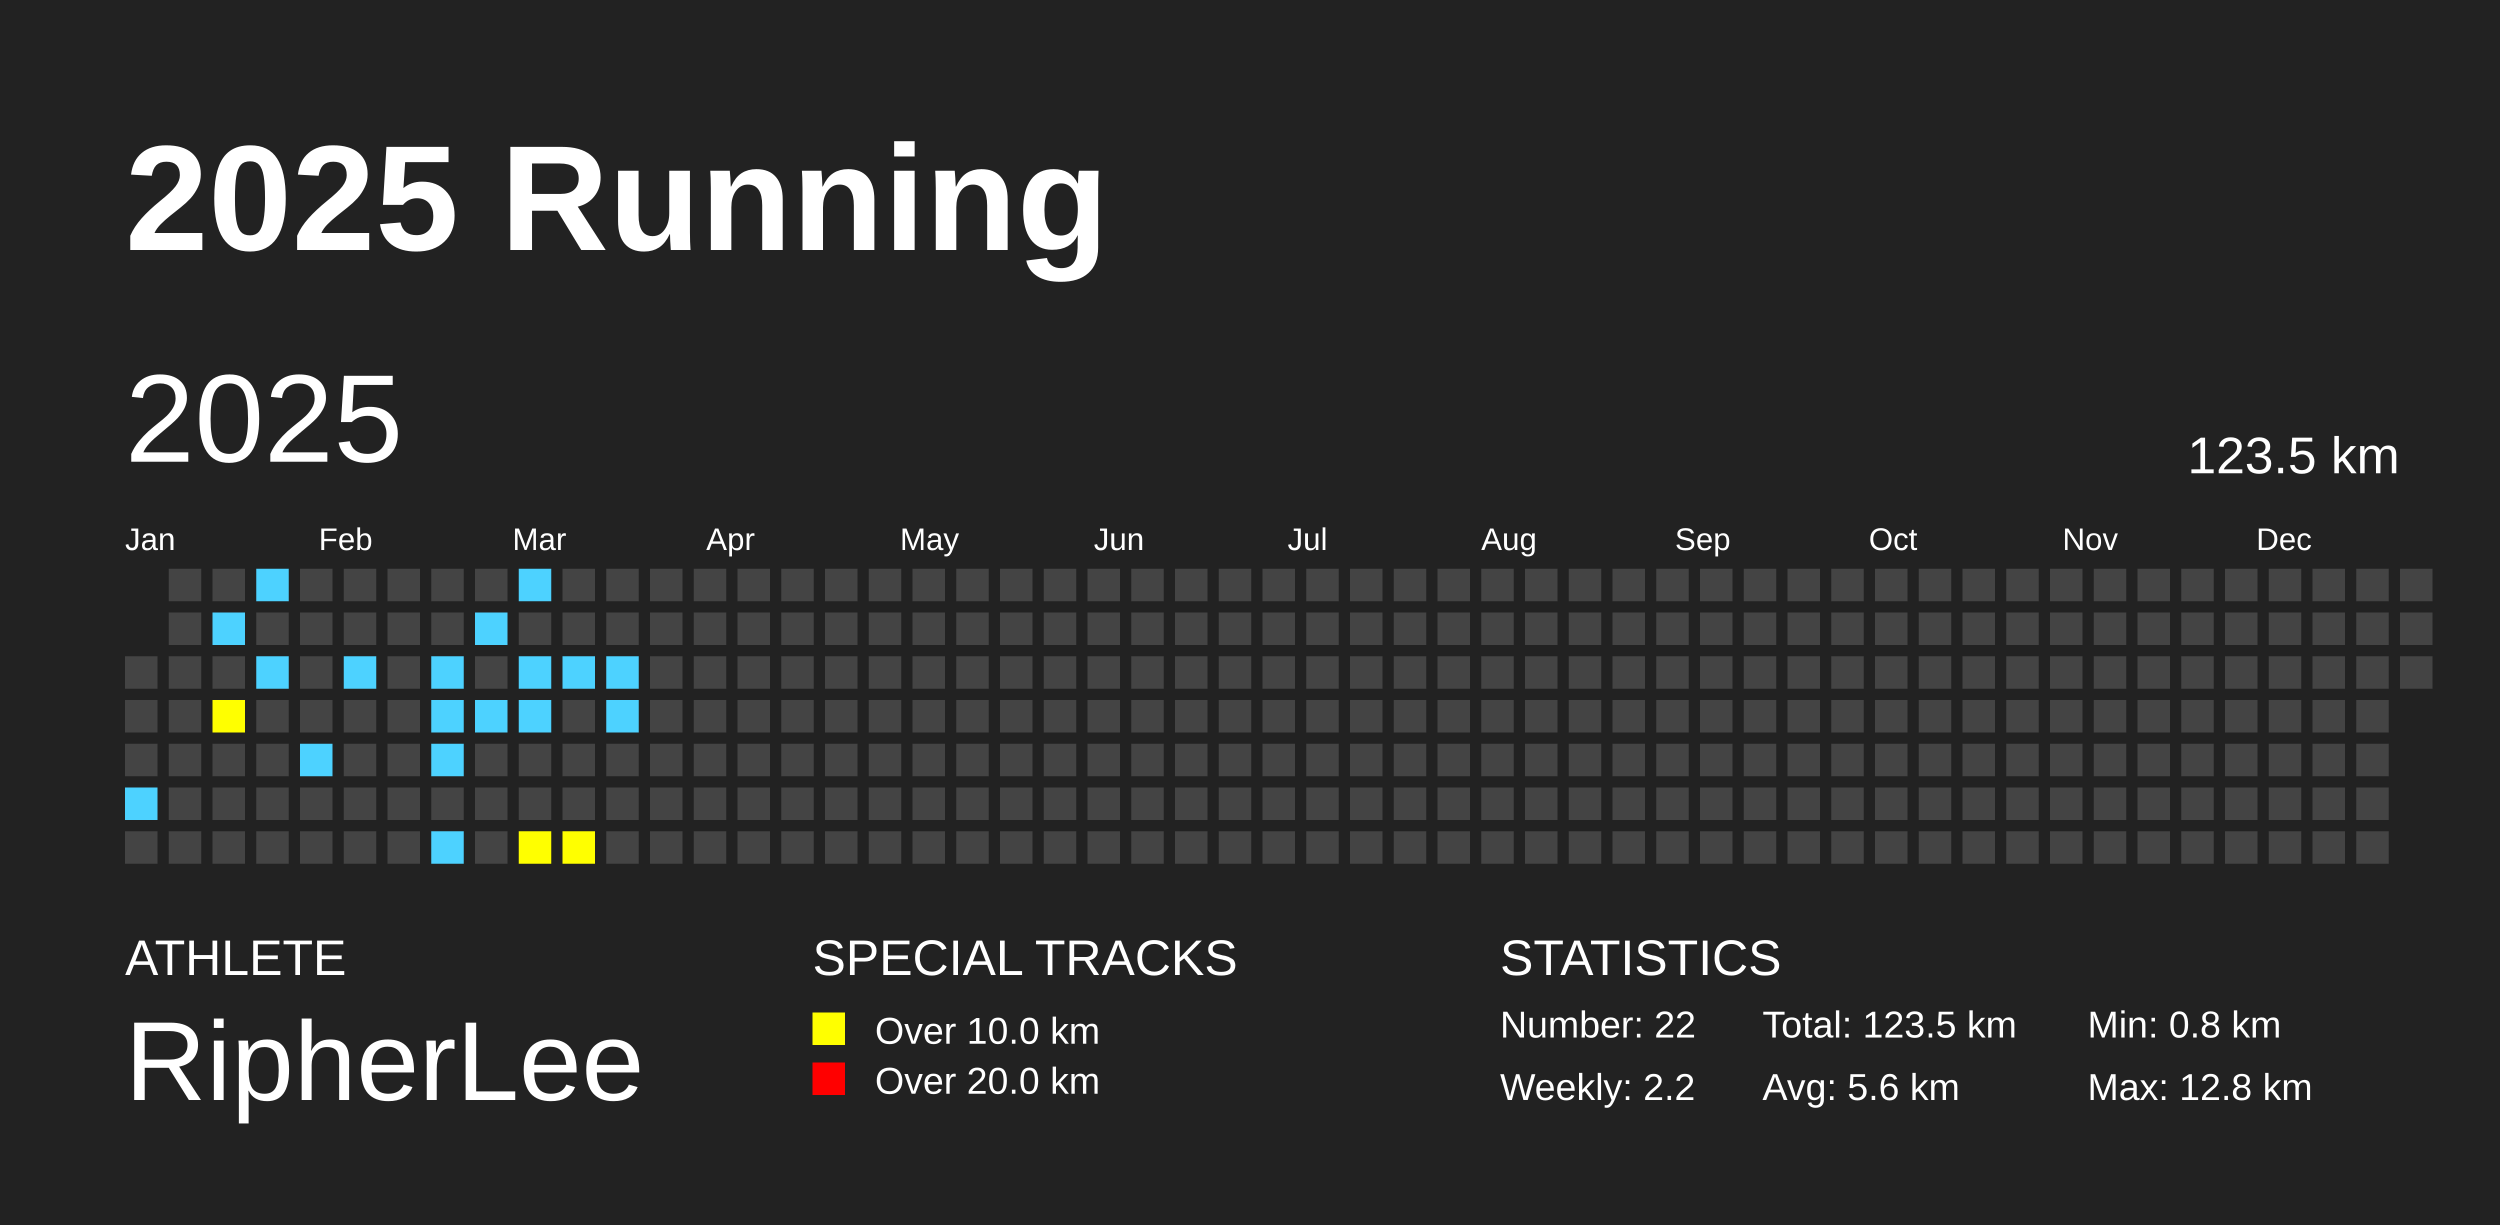
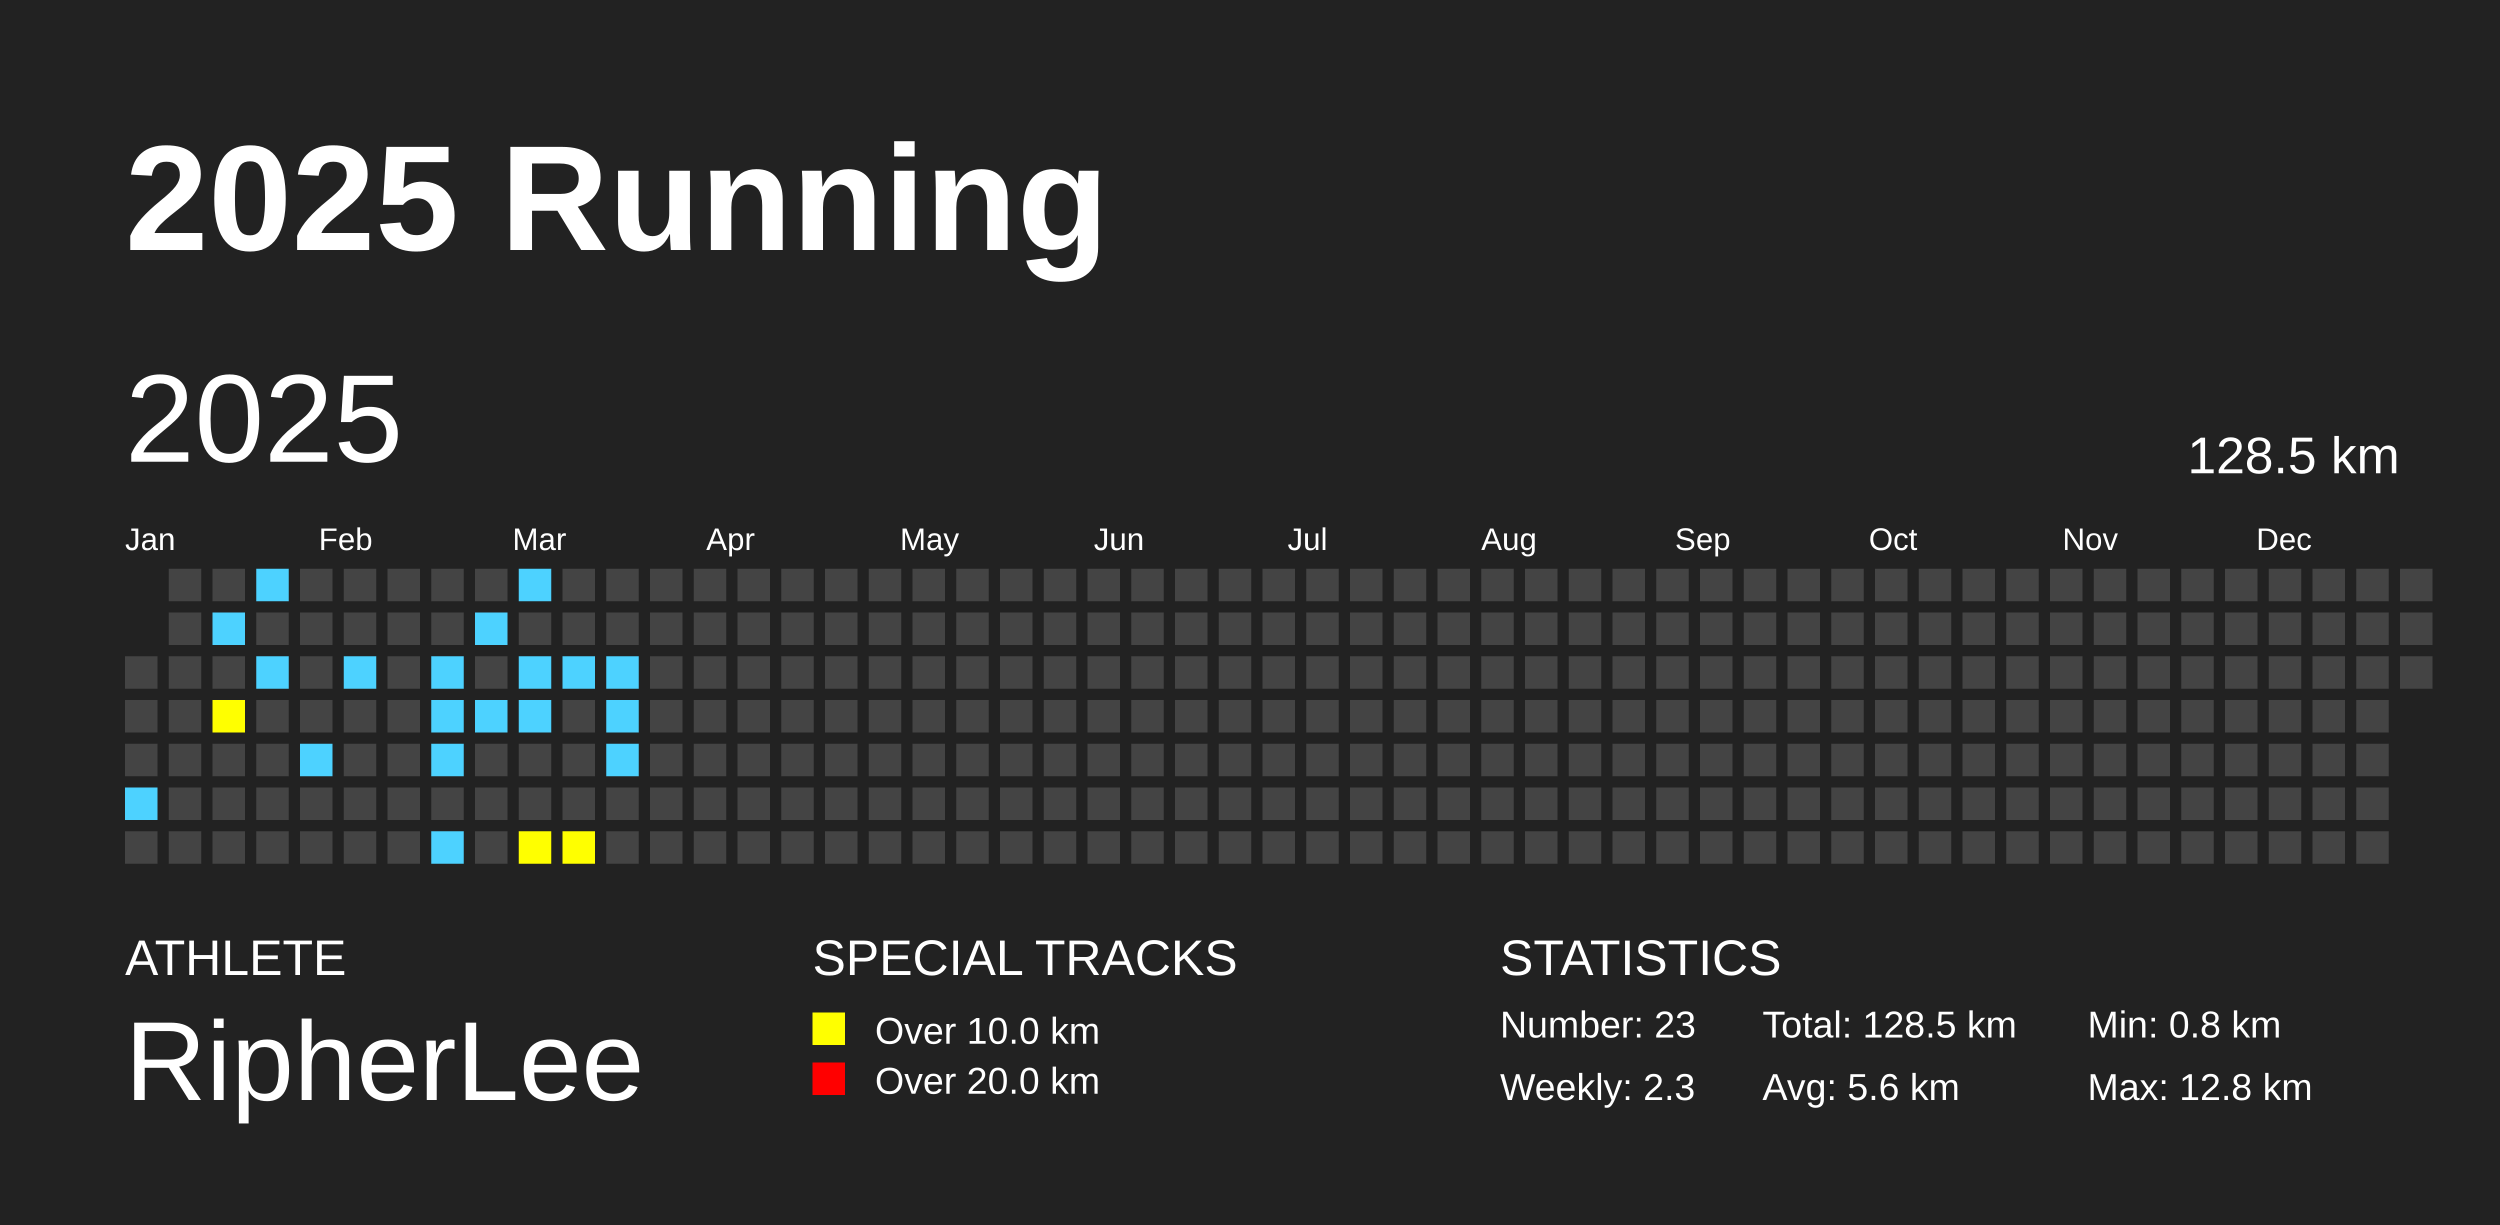
<svg xmlns="http://www.w3.org/2000/svg" baseProfile="full" height="98mm" version="1.1" viewBox="0,0,200,98" width="200mm">
  <defs />
  <rect fill="#222222" height="98" width="200" x="0" y="0" />
  <text fill="#FFFFFF" style="font-size:12px; font-family:Arial; font-weight:bold;" x="10" y="20">2025 Running</text>
  <text fill="#FFFFFF" style="font-size:4px; font-family:Arial" x="10" y="78">ATHLETE</text>
  <text fill="#FFFFFF" style="font-size:9px; font-family:Arial" x="10" y="88">RipherLee</text>
  <text fill="#FFFFFF" style="font-size:4px; font-family:Arial" x="65" y="78">SPECIAL TRACKS</text>
  <rect fill="yellow" height="2.6" width="2.6" x="65" y="81" />
  <text fill="#FFFFFF" style="font-size:3px; font-family:Arial" x="70" y="83.5">Over 10.0 km</text>
  <rect fill="red" height="2.6" width="2.6" x="65" y="85" />
  <text fill="#FFFFFF" style="font-size:3px; font-family:Arial" x="70" y="87.5">Over 20.0 km</text>
  <text fill="#FFFFFF" style="font-size:4px; font-family:Arial" x="120" y="78">STATISTICS</text>
-   <text fill="#FFFFFF" style="font-size:3px; font-family:Arial" x="120" y="83">Number: 22</text>
-   <text fill="#FFFFFF" style="font-size:3px; font-family:Arial" x="120" y="88">Weekly: 2.2</text>
-   <text fill="#FFFFFF" style="font-size:3px; font-family:Arial" x="141" y="83">Total: 123.5 km</text>
+   <text fill="#FFFFFF" style="font-size:3px; font-family:Arial" x="120" y="83">Number: 23</text>
+   <text fill="#FFFFFF" style="font-size:3px; font-family:Arial" x="120" y="88">Weekly: 2.3</text>
+   <text fill="#FFFFFF" style="font-size:3px; font-family:Arial" x="141" y="83">Total: 128.5 km</text>
  <text fill="#FFFFFF" style="font-size:3px; font-family:Arial" x="141" y="88">Avg: 5.6 km</text>
  <text fill="#FFFFFF" style="font-size:3px; font-family:Arial" x="167" y="83">Min: 0.8 km</text>
  <text fill="#FFFFFF" style="font-size:3px; font-family:Arial" x="167" y="88">Max: 12.8 km</text>
  <text dominant-baseline="hanging" fill="#FFFFFF" style="font-size:10.0px; font-family:Arial;" x="10" y="30">2025</text>
-   <text dominant-baseline="hanging" fill="#FFFFFF" style="font-size:4.125px; font-family:Arial;" x="175" y="35">123.5 km</text>
+   <text dominant-baseline="hanging" fill="#FFFFFF" style="font-size:4.125px; font-family:Arial;" x="175" y="35">128.5 km</text>
  <text fill="#FFFFFF" style="font-size:2.5px; font-family:Arial" x="10.0" y="44">Jan</text>
  <text fill="#FFFFFF" style="font-size:2.5px; font-family:Arial" x="25.5" y="44">Feb</text>
  <text fill="#FFFFFF" style="font-size:2.5px; font-family:Arial" x="41.0" y="44">Mar</text>
  <text fill="#FFFFFF" style="font-size:2.5px; font-family:Arial" x="56.5" y="44">Apr</text>
  <text fill="#FFFFFF" style="font-size:2.5px; font-family:Arial" x="72.0" y="44">May</text>
  <text fill="#FFFFFF" style="font-size:2.5px; font-family:Arial" x="87.5" y="44">Jun</text>
  <text fill="#FFFFFF" style="font-size:2.5px; font-family:Arial" x="103.0" y="44">Jul</text>
  <text fill="#FFFFFF" style="font-size:2.5px; font-family:Arial" x="118.5" y="44">Aug</text>
  <text fill="#FFFFFF" style="font-size:2.5px; font-family:Arial" x="134.0" y="44">Sep</text>
  <text fill="#FFFFFF" style="font-size:2.5px; font-family:Arial" x="149.5" y="44">Oct</text>
  <text fill="#FFFFFF" style="font-size:2.5px; font-family:Arial" x="165.0" y="44">Nov</text>
  <text fill="#FFFFFF" style="font-size:2.5px; font-family:Arial" x="180.5" y="44">Dec</text>
  <rect fill="#444444" height="2.6" width="2.6" x="10.0" y="52.5" />
  <rect fill="#444444" height="2.6" width="2.6" x="10.0" y="56.0" />
  <rect fill="#444444" height="2.6" width="2.6" x="10.0" y="59.5" />
  <rect fill="#4DD2FF" height="2.6" width="2.6" x="10.0" y="63.0" />
  <rect fill="#444444" height="2.6" width="2.6" x="10.0" y="66.5" />
  <rect fill="#444444" height="2.6" width="2.6" x="13.5" y="45.5" />
  <rect fill="#444444" height="2.6" width="2.6" x="13.5" y="49.0" />
  <rect fill="#444444" height="2.6" width="2.6" x="13.5" y="52.5" />
  <rect fill="#444444" height="2.6" width="2.6" x="13.5" y="56.0" />
  <rect fill="#444444" height="2.6" width="2.6" x="13.5" y="59.5" />
  <rect fill="#444444" height="2.6" width="2.6" x="13.5" y="63.0" />
  <rect fill="#444444" height="2.6" width="2.6" x="13.5" y="66.5" />
  <rect fill="#444444" height="2.6" width="2.6" x="17.0" y="45.5" />
  <rect fill="#4DD2FF" height="2.6" width="2.6" x="17.0" y="49.0" />
  <rect fill="#444444" height="2.6" width="2.6" x="17.0" y="52.5" />
  <rect fill="yellow" height="2.6" width="2.6" x="17.0" y="56.0" />
  <rect fill="#444444" height="2.6" width="2.6" x="17.0" y="59.5" />
  <rect fill="#444444" height="2.6" width="2.6" x="17.0" y="63.0" />
  <rect fill="#444444" height="2.6" width="2.6" x="17.0" y="66.5" />
  <rect fill="#4DD2FF" height="2.6" width="2.6" x="20.5" y="45.5" />
  <rect fill="#444444" height="2.6" width="2.6" x="20.5" y="49.0" />
  <rect fill="#4DD2FF" height="2.6" width="2.6" x="20.5" y="52.5" />
  <rect fill="#444444" height="2.6" width="2.6" x="20.5" y="56.0" />
  <rect fill="#444444" height="2.6" width="2.6" x="20.5" y="59.5" />
  <rect fill="#444444" height="2.6" width="2.6" x="20.5" y="63.0" />
  <rect fill="#444444" height="2.6" width="2.6" x="20.5" y="66.5" />
  <rect fill="#444444" height="2.6" width="2.6" x="24.0" y="45.5" />
  <rect fill="#444444" height="2.6" width="2.6" x="24.0" y="49.0" />
  <rect fill="#444444" height="2.6" width="2.6" x="24.0" y="52.5" />
  <rect fill="#444444" height="2.6" width="2.6" x="24.0" y="56.0" />
  <rect fill="#4DD2FF" height="2.6" width="2.6" x="24.0" y="59.5" />
  <rect fill="#444444" height="2.6" width="2.6" x="24.0" y="63.0" />
  <rect fill="#444444" height="2.6" width="2.6" x="24.0" y="66.5" />
  <rect fill="#444444" height="2.6" width="2.6" x="27.5" y="45.5" />
  <rect fill="#444444" height="2.6" width="2.6" x="27.5" y="49.0" />
  <rect fill="#4DD2FF" height="2.6" width="2.6" x="27.5" y="52.5" />
  <rect fill="#444444" height="2.6" width="2.6" x="27.5" y="56.0" />
  <rect fill="#444444" height="2.6" width="2.6" x="27.5" y="59.5" />
  <rect fill="#444444" height="2.6" width="2.6" x="27.5" y="63.0" />
  <rect fill="#444444" height="2.6" width="2.6" x="27.5" y="66.5" />
  <rect fill="#444444" height="2.6" width="2.6" x="31.0" y="45.5" />
  <rect fill="#444444" height="2.6" width="2.6" x="31.0" y="49.0" />
  <rect fill="#444444" height="2.6" width="2.6" x="31.0" y="52.5" />
  <rect fill="#444444" height="2.6" width="2.6" x="31.0" y="56.0" />
  <rect fill="#444444" height="2.6" width="2.6" x="31.0" y="59.5" />
  <rect fill="#444444" height="2.6" width="2.6" x="31.0" y="63.0" />
  <rect fill="#444444" height="2.6" width="2.6" x="31.0" y="66.5" />
  <rect fill="#444444" height="2.6" width="2.6" x="34.5" y="45.5" />
  <rect fill="#444444" height="2.6" width="2.6" x="34.5" y="49.0" />
  <rect fill="#4DD2FF" height="2.6" width="2.6" x="34.5" y="52.5" />
  <rect fill="#4DD2FF" height="2.6" width="2.6" x="34.5" y="56.0" />
  <rect fill="#4DD2FF" height="2.6" width="2.6" x="34.5" y="59.5" />
  <rect fill="#444444" height="2.6" width="2.6" x="34.5" y="63.0" />
  <rect fill="#4DD2FF" height="2.6" width="2.6" x="34.5" y="66.5" />
  <rect fill="#444444" height="2.6" width="2.6" x="38.0" y="45.5" />
  <rect fill="#4DD2FF" height="2.6" width="2.6" x="38.0" y="49.0" />
  <rect fill="#444444" height="2.6" width="2.6" x="38.0" y="52.5" />
  <rect fill="#4DD2FF" height="2.6" width="2.6" x="38.0" y="56.0" />
  <rect fill="#444444" height="2.6" width="2.6" x="38.0" y="59.5" />
  <rect fill="#444444" height="2.6" width="2.6" x="38.0" y="63.0" />
  <rect fill="#444444" height="2.6" width="2.6" x="38.0" y="66.5" />
  <rect fill="#4DD2FF" height="2.6" width="2.6" x="41.5" y="45.5" />
  <rect fill="#444444" height="2.6" width="2.6" x="41.5" y="49.0" />
  <rect fill="#4DD2FF" height="2.6" width="2.6" x="41.5" y="52.5" />
  <rect fill="#4DD2FF" height="2.6" width="2.6" x="41.5" y="56.0" />
  <rect fill="#444444" height="2.6" width="2.6" x="41.5" y="59.5" />
  <rect fill="#444444" height="2.6" width="2.6" x="41.5" y="63.0" />
  <rect fill="yellow" height="2.6" width="2.6" x="41.5" y="66.5" />
  <rect fill="#444444" height="2.6" width="2.6" x="45.0" y="45.5" />
  <rect fill="#444444" height="2.6" width="2.6" x="45.0" y="49.0" />
  <rect fill="#4DD2FF" height="2.6" width="2.6" x="45.0" y="52.5" />
  <rect fill="#444444" height="2.6" width="2.6" x="45.0" y="56.0" />
  <rect fill="#444444" height="2.6" width="2.6" x="45.0" y="59.5" />
  <rect fill="#444444" height="2.6" width="2.6" x="45.0" y="63.0" />
  <rect fill="yellow" height="2.6" width="2.6" x="45.0" y="66.5" />
  <rect fill="#444444" height="2.6" width="2.6" x="48.5" y="45.5" />
  <rect fill="#444444" height="2.6" width="2.6" x="48.5" y="49.0" />
  <rect fill="#4DD2FF" height="2.6" width="2.6" x="48.5" y="52.5" />
  <rect fill="#4DD2FF" height="2.6" width="2.6" x="48.5" y="56.0" />
-   <rect fill="#444444" height="2.6" width="2.6" x="48.5" y="59.5" />
+   <rect fill="#4DD2FF" height="2.6" width="2.6" x="48.5" y="59.5" />
  <rect fill="#444444" height="2.6" width="2.6" x="48.5" y="63.0" />
  <rect fill="#444444" height="2.6" width="2.6" x="48.5" y="66.5" />
  <rect fill="#444444" height="2.6" width="2.6" x="52.0" y="45.5" />
  <rect fill="#444444" height="2.6" width="2.6" x="52.0" y="49.0" />
  <rect fill="#444444" height="2.6" width="2.6" x="52.0" y="52.5" />
  <rect fill="#444444" height="2.6" width="2.6" x="52.0" y="56.0" />
  <rect fill="#444444" height="2.6" width="2.6" x="52.0" y="59.5" />
  <rect fill="#444444" height="2.6" width="2.6" x="52.0" y="63.0" />
  <rect fill="#444444" height="2.6" width="2.6" x="52.0" y="66.5" />
  <rect fill="#444444" height="2.6" width="2.6" x="55.5" y="45.5" />
  <rect fill="#444444" height="2.6" width="2.6" x="55.5" y="49.0" />
  <rect fill="#444444" height="2.6" width="2.6" x="55.5" y="52.5" />
  <rect fill="#444444" height="2.6" width="2.6" x="55.5" y="56.0" />
  <rect fill="#444444" height="2.6" width="2.6" x="55.5" y="59.5" />
  <rect fill="#444444" height="2.6" width="2.6" x="55.5" y="63.0" />
  <rect fill="#444444" height="2.6" width="2.6" x="55.5" y="66.5" />
  <rect fill="#444444" height="2.6" width="2.6" x="59.0" y="45.5" />
  <rect fill="#444444" height="2.6" width="2.6" x="59.0" y="49.0" />
  <rect fill="#444444" height="2.6" width="2.6" x="59.0" y="52.5" />
  <rect fill="#444444" height="2.6" width="2.6" x="59.0" y="56.0" />
  <rect fill="#444444" height="2.6" width="2.6" x="59.0" y="59.5" />
  <rect fill="#444444" height="2.6" width="2.6" x="59.0" y="63.0" />
  <rect fill="#444444" height="2.6" width="2.6" x="59.0" y="66.5" />
  <rect fill="#444444" height="2.6" width="2.6" x="62.5" y="45.5" />
  <rect fill="#444444" height="2.6" width="2.6" x="62.5" y="49.0" />
  <rect fill="#444444" height="2.6" width="2.6" x="62.5" y="52.5" />
  <rect fill="#444444" height="2.6" width="2.6" x="62.5" y="56.0" />
  <rect fill="#444444" height="2.6" width="2.6" x="62.5" y="59.5" />
  <rect fill="#444444" height="2.6" width="2.6" x="62.5" y="63.0" />
  <rect fill="#444444" height="2.6" width="2.6" x="62.5" y="66.5" />
  <rect fill="#444444" height="2.6" width="2.6" x="66.0" y="45.5" />
  <rect fill="#444444" height="2.6" width="2.6" x="66.0" y="49.0" />
  <rect fill="#444444" height="2.6" width="2.6" x="66.0" y="52.5" />
  <rect fill="#444444" height="2.6" width="2.6" x="66.0" y="56.0" />
  <rect fill="#444444" height="2.6" width="2.6" x="66.0" y="59.5" />
  <rect fill="#444444" height="2.6" width="2.6" x="66.0" y="63.0" />
  <rect fill="#444444" height="2.6" width="2.6" x="66.0" y="66.5" />
  <rect fill="#444444" height="2.6" width="2.6" x="69.5" y="45.5" />
  <rect fill="#444444" height="2.6" width="2.6" x="69.5" y="49.0" />
  <rect fill="#444444" height="2.6" width="2.6" x="69.5" y="52.5" />
  <rect fill="#444444" height="2.6" width="2.6" x="69.5" y="56.0" />
  <rect fill="#444444" height="2.6" width="2.6" x="69.5" y="59.5" />
  <rect fill="#444444" height="2.6" width="2.6" x="69.5" y="63.0" />
  <rect fill="#444444" height="2.6" width="2.6" x="69.5" y="66.5" />
  <rect fill="#444444" height="2.6" width="2.6" x="73.0" y="45.5" />
  <rect fill="#444444" height="2.6" width="2.6" x="73.0" y="49.0" />
  <rect fill="#444444" height="2.6" width="2.6" x="73.0" y="52.5" />
  <rect fill="#444444" height="2.6" width="2.6" x="73.0" y="56.0" />
  <rect fill="#444444" height="2.6" width="2.6" x="73.0" y="59.5" />
  <rect fill="#444444" height="2.6" width="2.6" x="73.0" y="63.0" />
  <rect fill="#444444" height="2.6" width="2.6" x="73.0" y="66.5" />
  <rect fill="#444444" height="2.6" width="2.6" x="76.5" y="45.5" />
  <rect fill="#444444" height="2.6" width="2.6" x="76.5" y="49.0" />
  <rect fill="#444444" height="2.6" width="2.6" x="76.5" y="52.5" />
  <rect fill="#444444" height="2.6" width="2.6" x="76.5" y="56.0" />
  <rect fill="#444444" height="2.6" width="2.6" x="76.5" y="59.5" />
  <rect fill="#444444" height="2.6" width="2.6" x="76.5" y="63.0" />
  <rect fill="#444444" height="2.6" width="2.6" x="76.5" y="66.5" />
  <rect fill="#444444" height="2.6" width="2.6" x="80.0" y="45.5" />
  <rect fill="#444444" height="2.6" width="2.6" x="80.0" y="49.0" />
  <rect fill="#444444" height="2.6" width="2.6" x="80.0" y="52.5" />
  <rect fill="#444444" height="2.6" width="2.6" x="80.0" y="56.0" />
  <rect fill="#444444" height="2.6" width="2.6" x="80.0" y="59.5" />
  <rect fill="#444444" height="2.6" width="2.6" x="80.0" y="63.0" />
  <rect fill="#444444" height="2.6" width="2.6" x="80.0" y="66.5" />
  <rect fill="#444444" height="2.6" width="2.6" x="83.5" y="45.5" />
  <rect fill="#444444" height="2.6" width="2.6" x="83.5" y="49.0" />
  <rect fill="#444444" height="2.6" width="2.6" x="83.5" y="52.5" />
  <rect fill="#444444" height="2.6" width="2.6" x="83.5" y="56.0" />
  <rect fill="#444444" height="2.6" width="2.6" x="83.5" y="59.5" />
  <rect fill="#444444" height="2.6" width="2.6" x="83.5" y="63.0" />
  <rect fill="#444444" height="2.6" width="2.6" x="83.5" y="66.5" />
  <rect fill="#444444" height="2.6" width="2.6" x="87.0" y="45.5" />
  <rect fill="#444444" height="2.6" width="2.6" x="87.0" y="49.0" />
  <rect fill="#444444" height="2.6" width="2.6" x="87.0" y="52.5" />
  <rect fill="#444444" height="2.6" width="2.6" x="87.0" y="56.0" />
  <rect fill="#444444" height="2.6" width="2.6" x="87.0" y="59.5" />
  <rect fill="#444444" height="2.6" width="2.6" x="87.0" y="63.0" />
  <rect fill="#444444" height="2.6" width="2.6" x="87.0" y="66.5" />
  <rect fill="#444444" height="2.6" width="2.6" x="90.5" y="45.5" />
  <rect fill="#444444" height="2.6" width="2.6" x="90.5" y="49.0" />
  <rect fill="#444444" height="2.6" width="2.6" x="90.5" y="52.5" />
  <rect fill="#444444" height="2.6" width="2.6" x="90.5" y="56.0" />
  <rect fill="#444444" height="2.6" width="2.6" x="90.5" y="59.5" />
  <rect fill="#444444" height="2.6" width="2.6" x="90.5" y="63.0" />
  <rect fill="#444444" height="2.6" width="2.6" x="90.5" y="66.5" />
  <rect fill="#444444" height="2.6" width="2.6" x="94.0" y="45.5" />
  <rect fill="#444444" height="2.6" width="2.6" x="94.0" y="49.0" />
  <rect fill="#444444" height="2.6" width="2.6" x="94.0" y="52.5" />
  <rect fill="#444444" height="2.6" width="2.6" x="94.0" y="56.0" />
  <rect fill="#444444" height="2.6" width="2.6" x="94.0" y="59.5" />
  <rect fill="#444444" height="2.6" width="2.6" x="94.0" y="63.0" />
  <rect fill="#444444" height="2.6" width="2.6" x="94.0" y="66.5" />
  <rect fill="#444444" height="2.6" width="2.6" x="97.5" y="45.5" />
  <rect fill="#444444" height="2.6" width="2.6" x="97.5" y="49.0" />
  <rect fill="#444444" height="2.6" width="2.6" x="97.5" y="52.5" />
  <rect fill="#444444" height="2.6" width="2.6" x="97.5" y="56.0" />
  <rect fill="#444444" height="2.6" width="2.6" x="97.5" y="59.5" />
  <rect fill="#444444" height="2.6" width="2.6" x="97.5" y="63.0" />
  <rect fill="#444444" height="2.6" width="2.6" x="97.5" y="66.5" />
  <rect fill="#444444" height="2.6" width="2.6" x="101.0" y="45.5" />
  <rect fill="#444444" height="2.6" width="2.6" x="101.0" y="49.0" />
  <rect fill="#444444" height="2.6" width="2.6" x="101.0" y="52.5" />
  <rect fill="#444444" height="2.6" width="2.6" x="101.0" y="56.0" />
  <rect fill="#444444" height="2.6" width="2.6" x="101.0" y="59.5" />
  <rect fill="#444444" height="2.6" width="2.6" x="101.0" y="63.0" />
  <rect fill="#444444" height="2.6" width="2.6" x="101.0" y="66.5" />
  <rect fill="#444444" height="2.6" width="2.6" x="104.5" y="45.5" />
  <rect fill="#444444" height="2.6" width="2.6" x="104.5" y="49.0" />
  <rect fill="#444444" height="2.6" width="2.6" x="104.5" y="52.5" />
  <rect fill="#444444" height="2.6" width="2.6" x="104.5" y="56.0" />
  <rect fill="#444444" height="2.6" width="2.6" x="104.5" y="59.5" />
  <rect fill="#444444" height="2.6" width="2.6" x="104.5" y="63.0" />
  <rect fill="#444444" height="2.6" width="2.6" x="104.5" y="66.5" />
  <rect fill="#444444" height="2.6" width="2.6" x="108.0" y="45.5" />
  <rect fill="#444444" height="2.6" width="2.6" x="108.0" y="49.0" />
  <rect fill="#444444" height="2.6" width="2.6" x="108.0" y="52.5" />
  <rect fill="#444444" height="2.6" width="2.6" x="108.0" y="56.0" />
  <rect fill="#444444" height="2.6" width="2.6" x="108.0" y="59.5" />
  <rect fill="#444444" height="2.6" width="2.6" x="108.0" y="63.0" />
  <rect fill="#444444" height="2.6" width="2.6" x="108.0" y="66.5" />
  <rect fill="#444444" height="2.6" width="2.6" x="111.5" y="45.5" />
  <rect fill="#444444" height="2.6" width="2.6" x="111.5" y="49.0" />
  <rect fill="#444444" height="2.6" width="2.6" x="111.5" y="52.5" />
  <rect fill="#444444" height="2.6" width="2.6" x="111.5" y="56.0" />
  <rect fill="#444444" height="2.6" width="2.6" x="111.5" y="59.5" />
  <rect fill="#444444" height="2.6" width="2.6" x="111.5" y="63.0" />
  <rect fill="#444444" height="2.6" width="2.6" x="111.5" y="66.5" />
  <rect fill="#444444" height="2.6" width="2.6" x="115.0" y="45.5" />
  <rect fill="#444444" height="2.6" width="2.6" x="115.0" y="49.0" />
  <rect fill="#444444" height="2.6" width="2.6" x="115.0" y="52.5" />
  <rect fill="#444444" height="2.6" width="2.6" x="115.0" y="56.0" />
  <rect fill="#444444" height="2.6" width="2.6" x="115.0" y="59.5" />
  <rect fill="#444444" height="2.6" width="2.6" x="115.0" y="63.0" />
  <rect fill="#444444" height="2.6" width="2.6" x="115.0" y="66.5" />
  <rect fill="#444444" height="2.6" width="2.6" x="118.5" y="45.5" />
  <rect fill="#444444" height="2.6" width="2.6" x="118.5" y="49.0" />
  <rect fill="#444444" height="2.6" width="2.6" x="118.5" y="52.5" />
  <rect fill="#444444" height="2.6" width="2.6" x="118.5" y="56.0" />
  <rect fill="#444444" height="2.6" width="2.6" x="118.5" y="59.5" />
  <rect fill="#444444" height="2.6" width="2.6" x="118.5" y="63.0" />
  <rect fill="#444444" height="2.6" width="2.6" x="118.5" y="66.5" />
  <rect fill="#444444" height="2.6" width="2.6" x="122.0" y="45.5" />
  <rect fill="#444444" height="2.6" width="2.6" x="122.0" y="49.0" />
  <rect fill="#444444" height="2.6" width="2.6" x="122.0" y="52.5" />
  <rect fill="#444444" height="2.6" width="2.6" x="122.0" y="56.0" />
  <rect fill="#444444" height="2.6" width="2.6" x="122.0" y="59.5" />
  <rect fill="#444444" height="2.6" width="2.6" x="122.0" y="63.0" />
  <rect fill="#444444" height="2.6" width="2.6" x="122.0" y="66.5" />
  <rect fill="#444444" height="2.6" width="2.6" x="125.5" y="45.5" />
  <rect fill="#444444" height="2.6" width="2.6" x="125.5" y="49.0" />
  <rect fill="#444444" height="2.6" width="2.6" x="125.5" y="52.5" />
  <rect fill="#444444" height="2.6" width="2.6" x="125.5" y="56.0" />
  <rect fill="#444444" height="2.6" width="2.6" x="125.5" y="59.5" />
  <rect fill="#444444" height="2.6" width="2.6" x="125.5" y="63.0" />
  <rect fill="#444444" height="2.6" width="2.6" x="125.5" y="66.5" />
  <rect fill="#444444" height="2.6" width="2.6" x="129.0" y="45.5" />
  <rect fill="#444444" height="2.6" width="2.6" x="129.0" y="49.0" />
  <rect fill="#444444" height="2.6" width="2.6" x="129.0" y="52.5" />
  <rect fill="#444444" height="2.6" width="2.6" x="129.0" y="56.0" />
  <rect fill="#444444" height="2.6" width="2.6" x="129.0" y="59.5" />
  <rect fill="#444444" height="2.6" width="2.6" x="129.0" y="63.0" />
  <rect fill="#444444" height="2.6" width="2.6" x="129.0" y="66.5" />
  <rect fill="#444444" height="2.6" width="2.6" x="132.5" y="45.5" />
  <rect fill="#444444" height="2.6" width="2.6" x="132.5" y="49.0" />
  <rect fill="#444444" height="2.6" width="2.6" x="132.5" y="52.5" />
  <rect fill="#444444" height="2.6" width="2.6" x="132.5" y="56.0" />
  <rect fill="#444444" height="2.6" width="2.6" x="132.5" y="59.5" />
  <rect fill="#444444" height="2.6" width="2.6" x="132.5" y="63.0" />
  <rect fill="#444444" height="2.6" width="2.6" x="132.5" y="66.5" />
  <rect fill="#444444" height="2.6" width="2.6" x="136.0" y="45.5" />
  <rect fill="#444444" height="2.6" width="2.6" x="136.0" y="49.0" />
  <rect fill="#444444" height="2.6" width="2.6" x="136.0" y="52.5" />
  <rect fill="#444444" height="2.6" width="2.6" x="136.0" y="56.0" />
  <rect fill="#444444" height="2.6" width="2.6" x="136.0" y="59.5" />
  <rect fill="#444444" height="2.6" width="2.6" x="136.0" y="63.0" />
  <rect fill="#444444" height="2.6" width="2.6" x="136.0" y="66.5" />
  <rect fill="#444444" height="2.6" width="2.6" x="139.5" y="45.5" />
  <rect fill="#444444" height="2.6" width="2.6" x="139.5" y="49.0" />
  <rect fill="#444444" height="2.6" width="2.6" x="139.5" y="52.5" />
  <rect fill="#444444" height="2.6" width="2.6" x="139.5" y="56.0" />
  <rect fill="#444444" height="2.6" width="2.6" x="139.5" y="59.5" />
  <rect fill="#444444" height="2.6" width="2.6" x="139.5" y="63.0" />
  <rect fill="#444444" height="2.6" width="2.6" x="139.5" y="66.5" />
  <rect fill="#444444" height="2.6" width="2.6" x="143.0" y="45.5" />
  <rect fill="#444444" height="2.6" width="2.6" x="143.0" y="49.0" />
  <rect fill="#444444" height="2.6" width="2.6" x="143.0" y="52.5" />
  <rect fill="#444444" height="2.6" width="2.6" x="143.0" y="56.0" />
  <rect fill="#444444" height="2.6" width="2.6" x="143.0" y="59.5" />
  <rect fill="#444444" height="2.6" width="2.6" x="143.0" y="63.0" />
  <rect fill="#444444" height="2.6" width="2.6" x="143.0" y="66.5" />
  <rect fill="#444444" height="2.6" width="2.6" x="146.5" y="45.5" />
  <rect fill="#444444" height="2.6" width="2.6" x="146.5" y="49.0" />
  <rect fill="#444444" height="2.6" width="2.6" x="146.5" y="52.5" />
  <rect fill="#444444" height="2.6" width="2.6" x="146.5" y="56.0" />
  <rect fill="#444444" height="2.6" width="2.6" x="146.5" y="59.5" />
  <rect fill="#444444" height="2.6" width="2.6" x="146.5" y="63.0" />
  <rect fill="#444444" height="2.6" width="2.6" x="146.5" y="66.5" />
  <rect fill="#444444" height="2.6" width="2.6" x="150.0" y="45.5" />
  <rect fill="#444444" height="2.6" width="2.6" x="150.0" y="49.0" />
  <rect fill="#444444" height="2.6" width="2.6" x="150.0" y="52.5" />
  <rect fill="#444444" height="2.6" width="2.6" x="150.0" y="56.0" />
  <rect fill="#444444" height="2.6" width="2.6" x="150.0" y="59.5" />
  <rect fill="#444444" height="2.6" width="2.6" x="150.0" y="63.0" />
  <rect fill="#444444" height="2.6" width="2.6" x="150.0" y="66.5" />
  <rect fill="#444444" height="2.6" width="2.6" x="153.5" y="45.5" />
  <rect fill="#444444" height="2.6" width="2.6" x="153.5" y="49.0" />
  <rect fill="#444444" height="2.6" width="2.6" x="153.5" y="52.5" />
  <rect fill="#444444" height="2.6" width="2.6" x="153.5" y="56.0" />
  <rect fill="#444444" height="2.6" width="2.6" x="153.5" y="59.5" />
  <rect fill="#444444" height="2.6" width="2.6" x="153.5" y="63.0" />
  <rect fill="#444444" height="2.6" width="2.6" x="153.5" y="66.5" />
  <rect fill="#444444" height="2.6" width="2.6" x="157.0" y="45.5" />
  <rect fill="#444444" height="2.6" width="2.6" x="157.0" y="49.0" />
  <rect fill="#444444" height="2.6" width="2.6" x="157.0" y="52.5" />
  <rect fill="#444444" height="2.6" width="2.6" x="157.0" y="56.0" />
  <rect fill="#444444" height="2.6" width="2.6" x="157.0" y="59.5" />
  <rect fill="#444444" height="2.6" width="2.6" x="157.0" y="63.0" />
  <rect fill="#444444" height="2.6" width="2.6" x="157.0" y="66.5" />
  <rect fill="#444444" height="2.6" width="2.6" x="160.5" y="45.5" />
  <rect fill="#444444" height="2.6" width="2.6" x="160.5" y="49.0" />
  <rect fill="#444444" height="2.6" width="2.6" x="160.5" y="52.5" />
  <rect fill="#444444" height="2.6" width="2.6" x="160.5" y="56.0" />
  <rect fill="#444444" height="2.6" width="2.6" x="160.5" y="59.5" />
  <rect fill="#444444" height="2.6" width="2.6" x="160.5" y="63.0" />
  <rect fill="#444444" height="2.6" width="2.6" x="160.5" y="66.5" />
  <rect fill="#444444" height="2.6" width="2.6" x="164.0" y="45.5" />
  <rect fill="#444444" height="2.6" width="2.6" x="164.0" y="49.0" />
  <rect fill="#444444" height="2.6" width="2.6" x="164.0" y="52.5" />
  <rect fill="#444444" height="2.6" width="2.6" x="164.0" y="56.0" />
  <rect fill="#444444" height="2.6" width="2.6" x="164.0" y="59.5" />
  <rect fill="#444444" height="2.6" width="2.6" x="164.0" y="63.0" />
  <rect fill="#444444" height="2.6" width="2.6" x="164.0" y="66.5" />
  <rect fill="#444444" height="2.6" width="2.6" x="167.5" y="45.5" />
  <rect fill="#444444" height="2.6" width="2.6" x="167.5" y="49.0" />
  <rect fill="#444444" height="2.6" width="2.6" x="167.5" y="52.5" />
  <rect fill="#444444" height="2.6" width="2.6" x="167.5" y="56.0" />
  <rect fill="#444444" height="2.6" width="2.6" x="167.5" y="59.5" />
  <rect fill="#444444" height="2.6" width="2.6" x="167.5" y="63.0" />
  <rect fill="#444444" height="2.6" width="2.6" x="167.5" y="66.5" />
  <rect fill="#444444" height="2.6" width="2.6" x="171.0" y="45.5" />
  <rect fill="#444444" height="2.6" width="2.6" x="171.0" y="49.0" />
  <rect fill="#444444" height="2.6" width="2.6" x="171.0" y="52.5" />
  <rect fill="#444444" height="2.6" width="2.6" x="171.0" y="56.0" />
  <rect fill="#444444" height="2.6" width="2.6" x="171.0" y="59.5" />
  <rect fill="#444444" height="2.6" width="2.6" x="171.0" y="63.0" />
  <rect fill="#444444" height="2.6" width="2.6" x="171.0" y="66.5" />
  <rect fill="#444444" height="2.6" width="2.6" x="174.5" y="45.5" />
  <rect fill="#444444" height="2.6" width="2.6" x="174.5" y="49.0" />
  <rect fill="#444444" height="2.6" width="2.6" x="174.5" y="52.5" />
  <rect fill="#444444" height="2.6" width="2.6" x="174.5" y="56.0" />
  <rect fill="#444444" height="2.6" width="2.6" x="174.5" y="59.5" />
  <rect fill="#444444" height="2.6" width="2.6" x="174.5" y="63.0" />
  <rect fill="#444444" height="2.6" width="2.6" x="174.5" y="66.5" />
  <rect fill="#444444" height="2.6" width="2.6" x="178.0" y="45.5" />
  <rect fill="#444444" height="2.6" width="2.6" x="178.0" y="49.0" />
  <rect fill="#444444" height="2.6" width="2.6" x="178.0" y="52.5" />
  <rect fill="#444444" height="2.6" width="2.6" x="178.0" y="56.0" />
  <rect fill="#444444" height="2.6" width="2.6" x="178.0" y="59.5" />
  <rect fill="#444444" height="2.6" width="2.6" x="178.0" y="63.0" />
  <rect fill="#444444" height="2.6" width="2.6" x="178.0" y="66.5" />
  <rect fill="#444444" height="2.6" width="2.6" x="181.5" y="45.5" />
  <rect fill="#444444" height="2.6" width="2.6" x="181.5" y="49.0" />
  <rect fill="#444444" height="2.6" width="2.6" x="181.5" y="52.5" />
  <rect fill="#444444" height="2.6" width="2.6" x="181.5" y="56.0" />
  <rect fill="#444444" height="2.6" width="2.6" x="181.5" y="59.5" />
  <rect fill="#444444" height="2.6" width="2.6" x="181.5" y="63.0" />
  <rect fill="#444444" height="2.6" width="2.6" x="181.5" y="66.5" />
  <rect fill="#444444" height="2.6" width="2.6" x="185.0" y="45.5" />
  <rect fill="#444444" height="2.6" width="2.6" x="185.0" y="49.0" />
  <rect fill="#444444" height="2.6" width="2.6" x="185.0" y="52.5" />
  <rect fill="#444444" height="2.6" width="2.6" x="185.0" y="56.0" />
  <rect fill="#444444" height="2.6" width="2.6" x="185.0" y="59.5" />
  <rect fill="#444444" height="2.6" width="2.6" x="185.0" y="63.0" />
  <rect fill="#444444" height="2.6" width="2.6" x="185.0" y="66.5" />
  <rect fill="#444444" height="2.6" width="2.6" x="188.5" y="45.5" />
  <rect fill="#444444" height="2.6" width="2.6" x="188.5" y="49.0" />
  <rect fill="#444444" height="2.6" width="2.6" x="188.5" y="52.5" />
  <rect fill="#444444" height="2.6" width="2.6" x="188.5" y="56.0" />
  <rect fill="#444444" height="2.6" width="2.6" x="188.5" y="59.5" />
  <rect fill="#444444" height="2.6" width="2.6" x="188.5" y="63.0" />
  <rect fill="#444444" height="2.6" width="2.6" x="188.5" y="66.5" />
  <rect fill="#444444" height="2.6" width="2.6" x="192.0" y="45.5" />
  <rect fill="#444444" height="2.6" width="2.6" x="192.0" y="49.0" />
  <rect fill="#444444" height="2.6" width="2.6" x="192.0" y="52.5" />
</svg>
